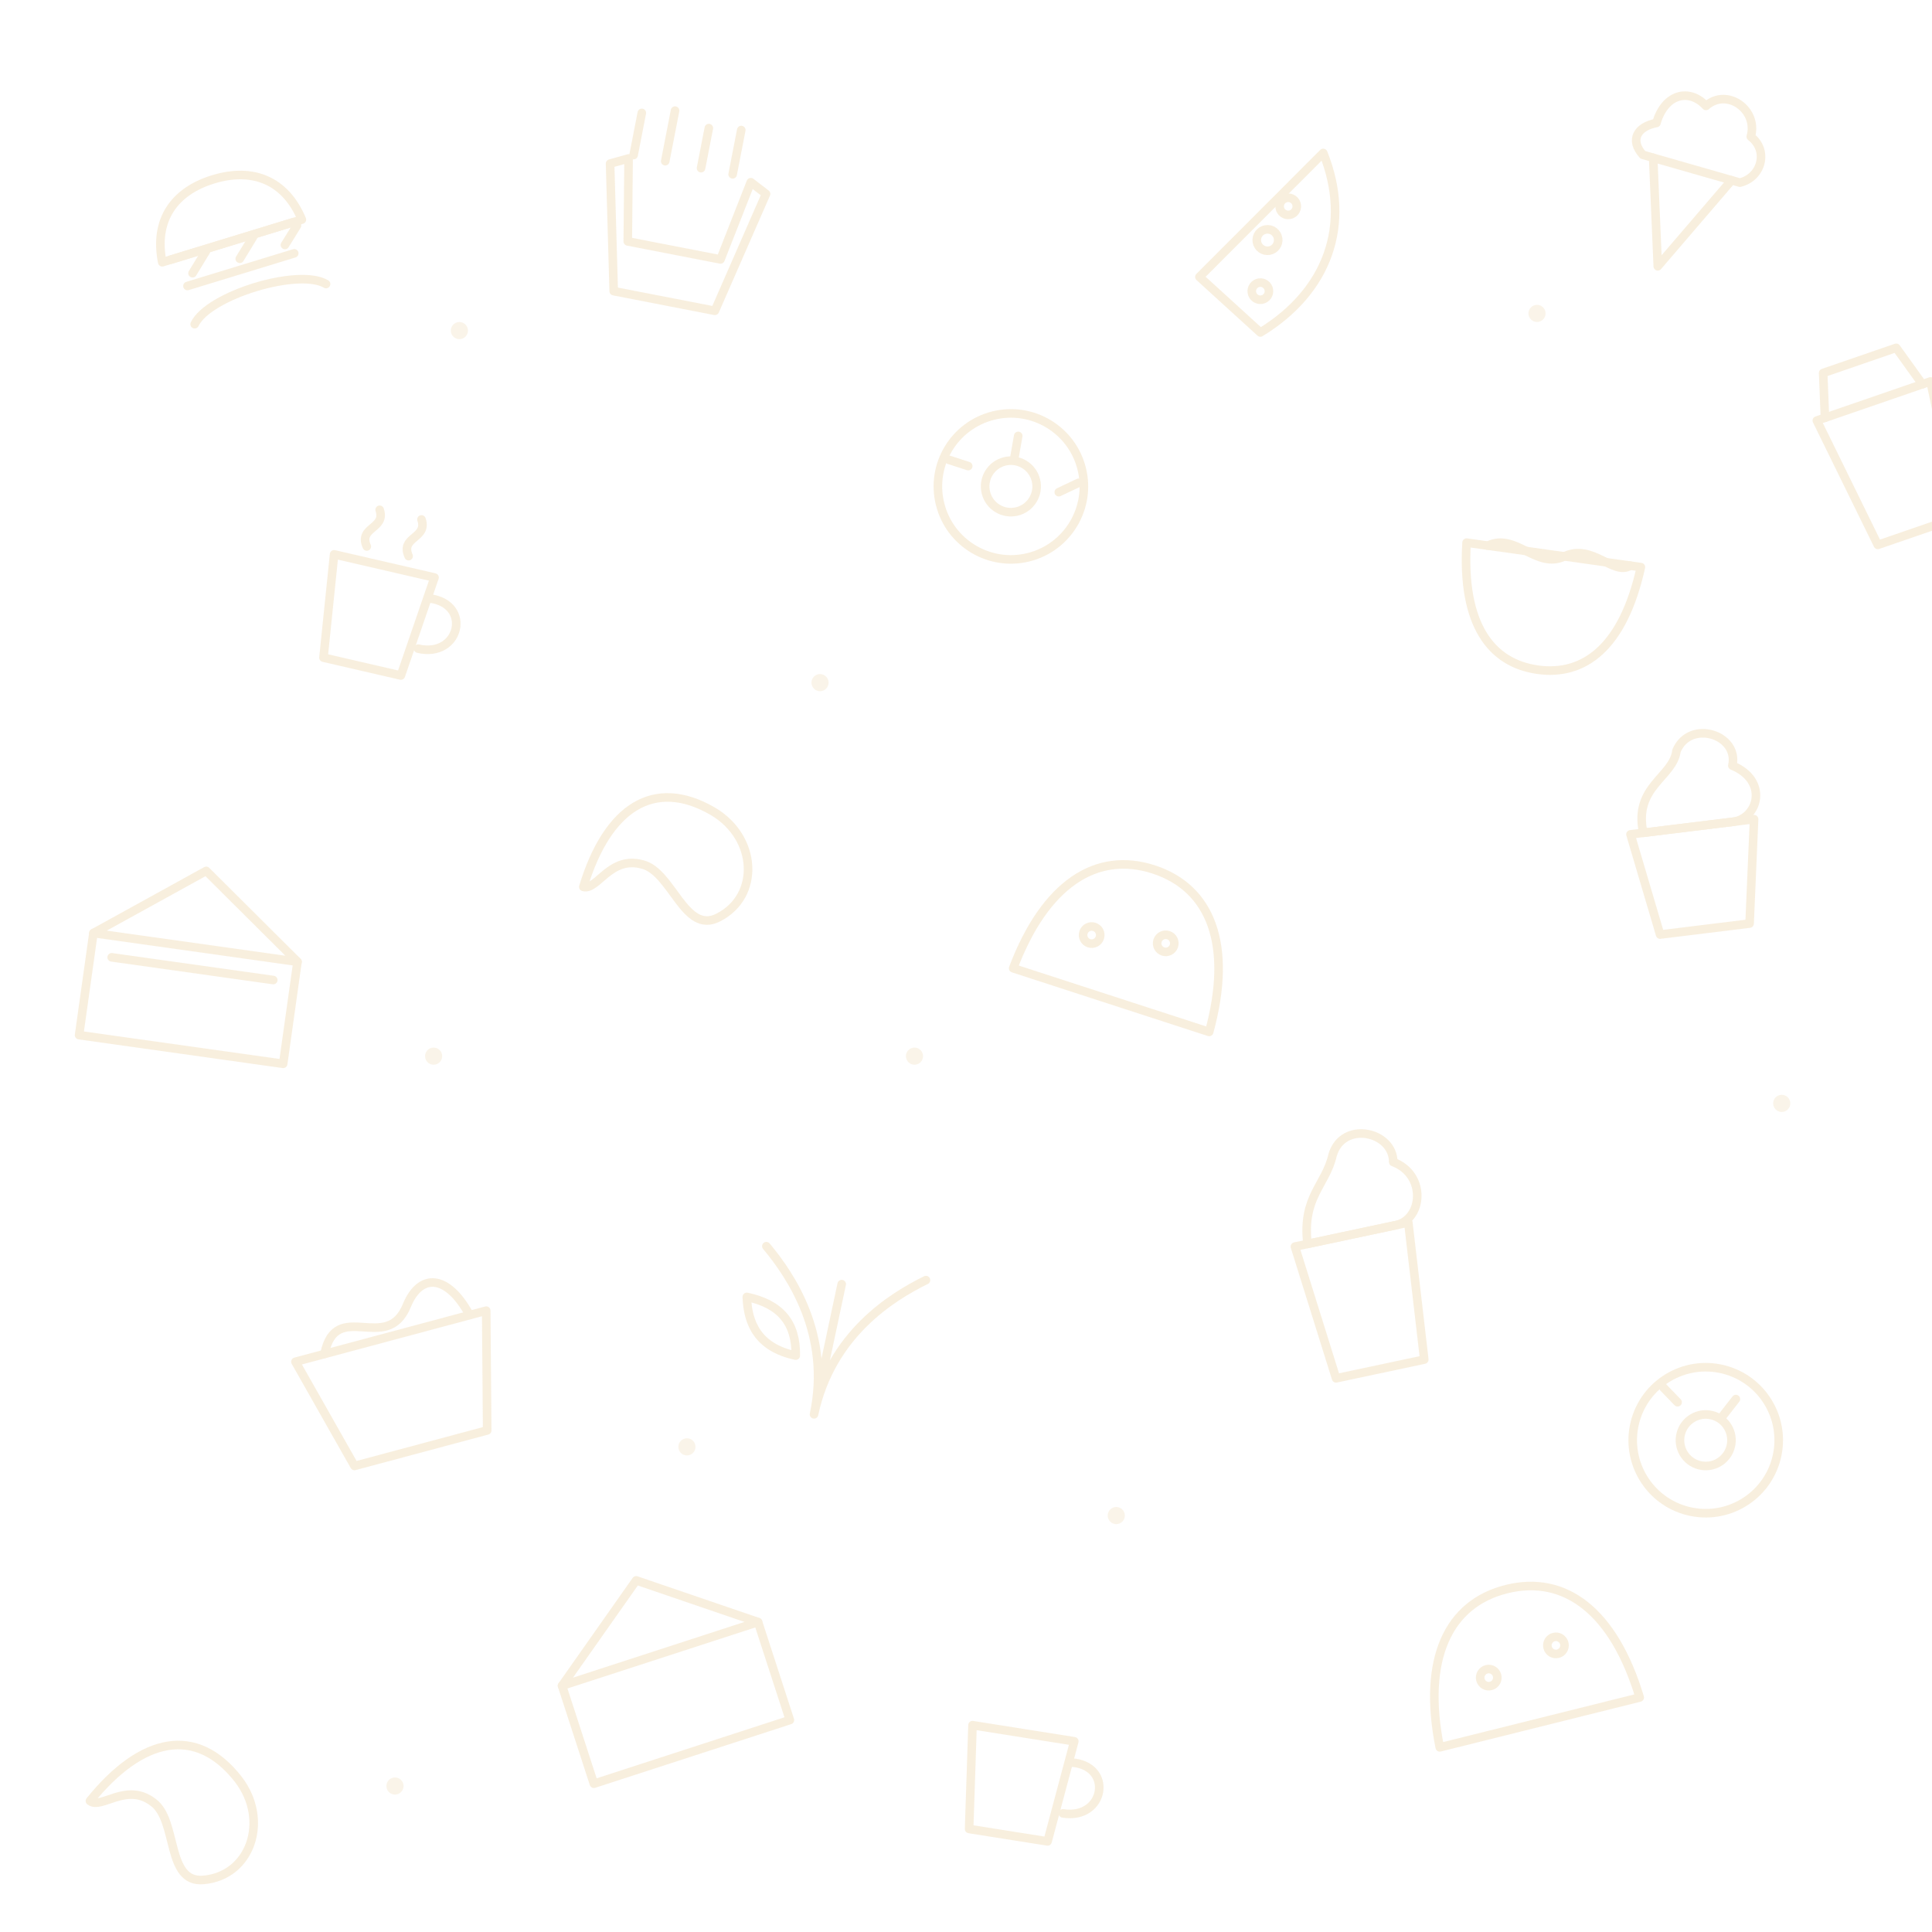
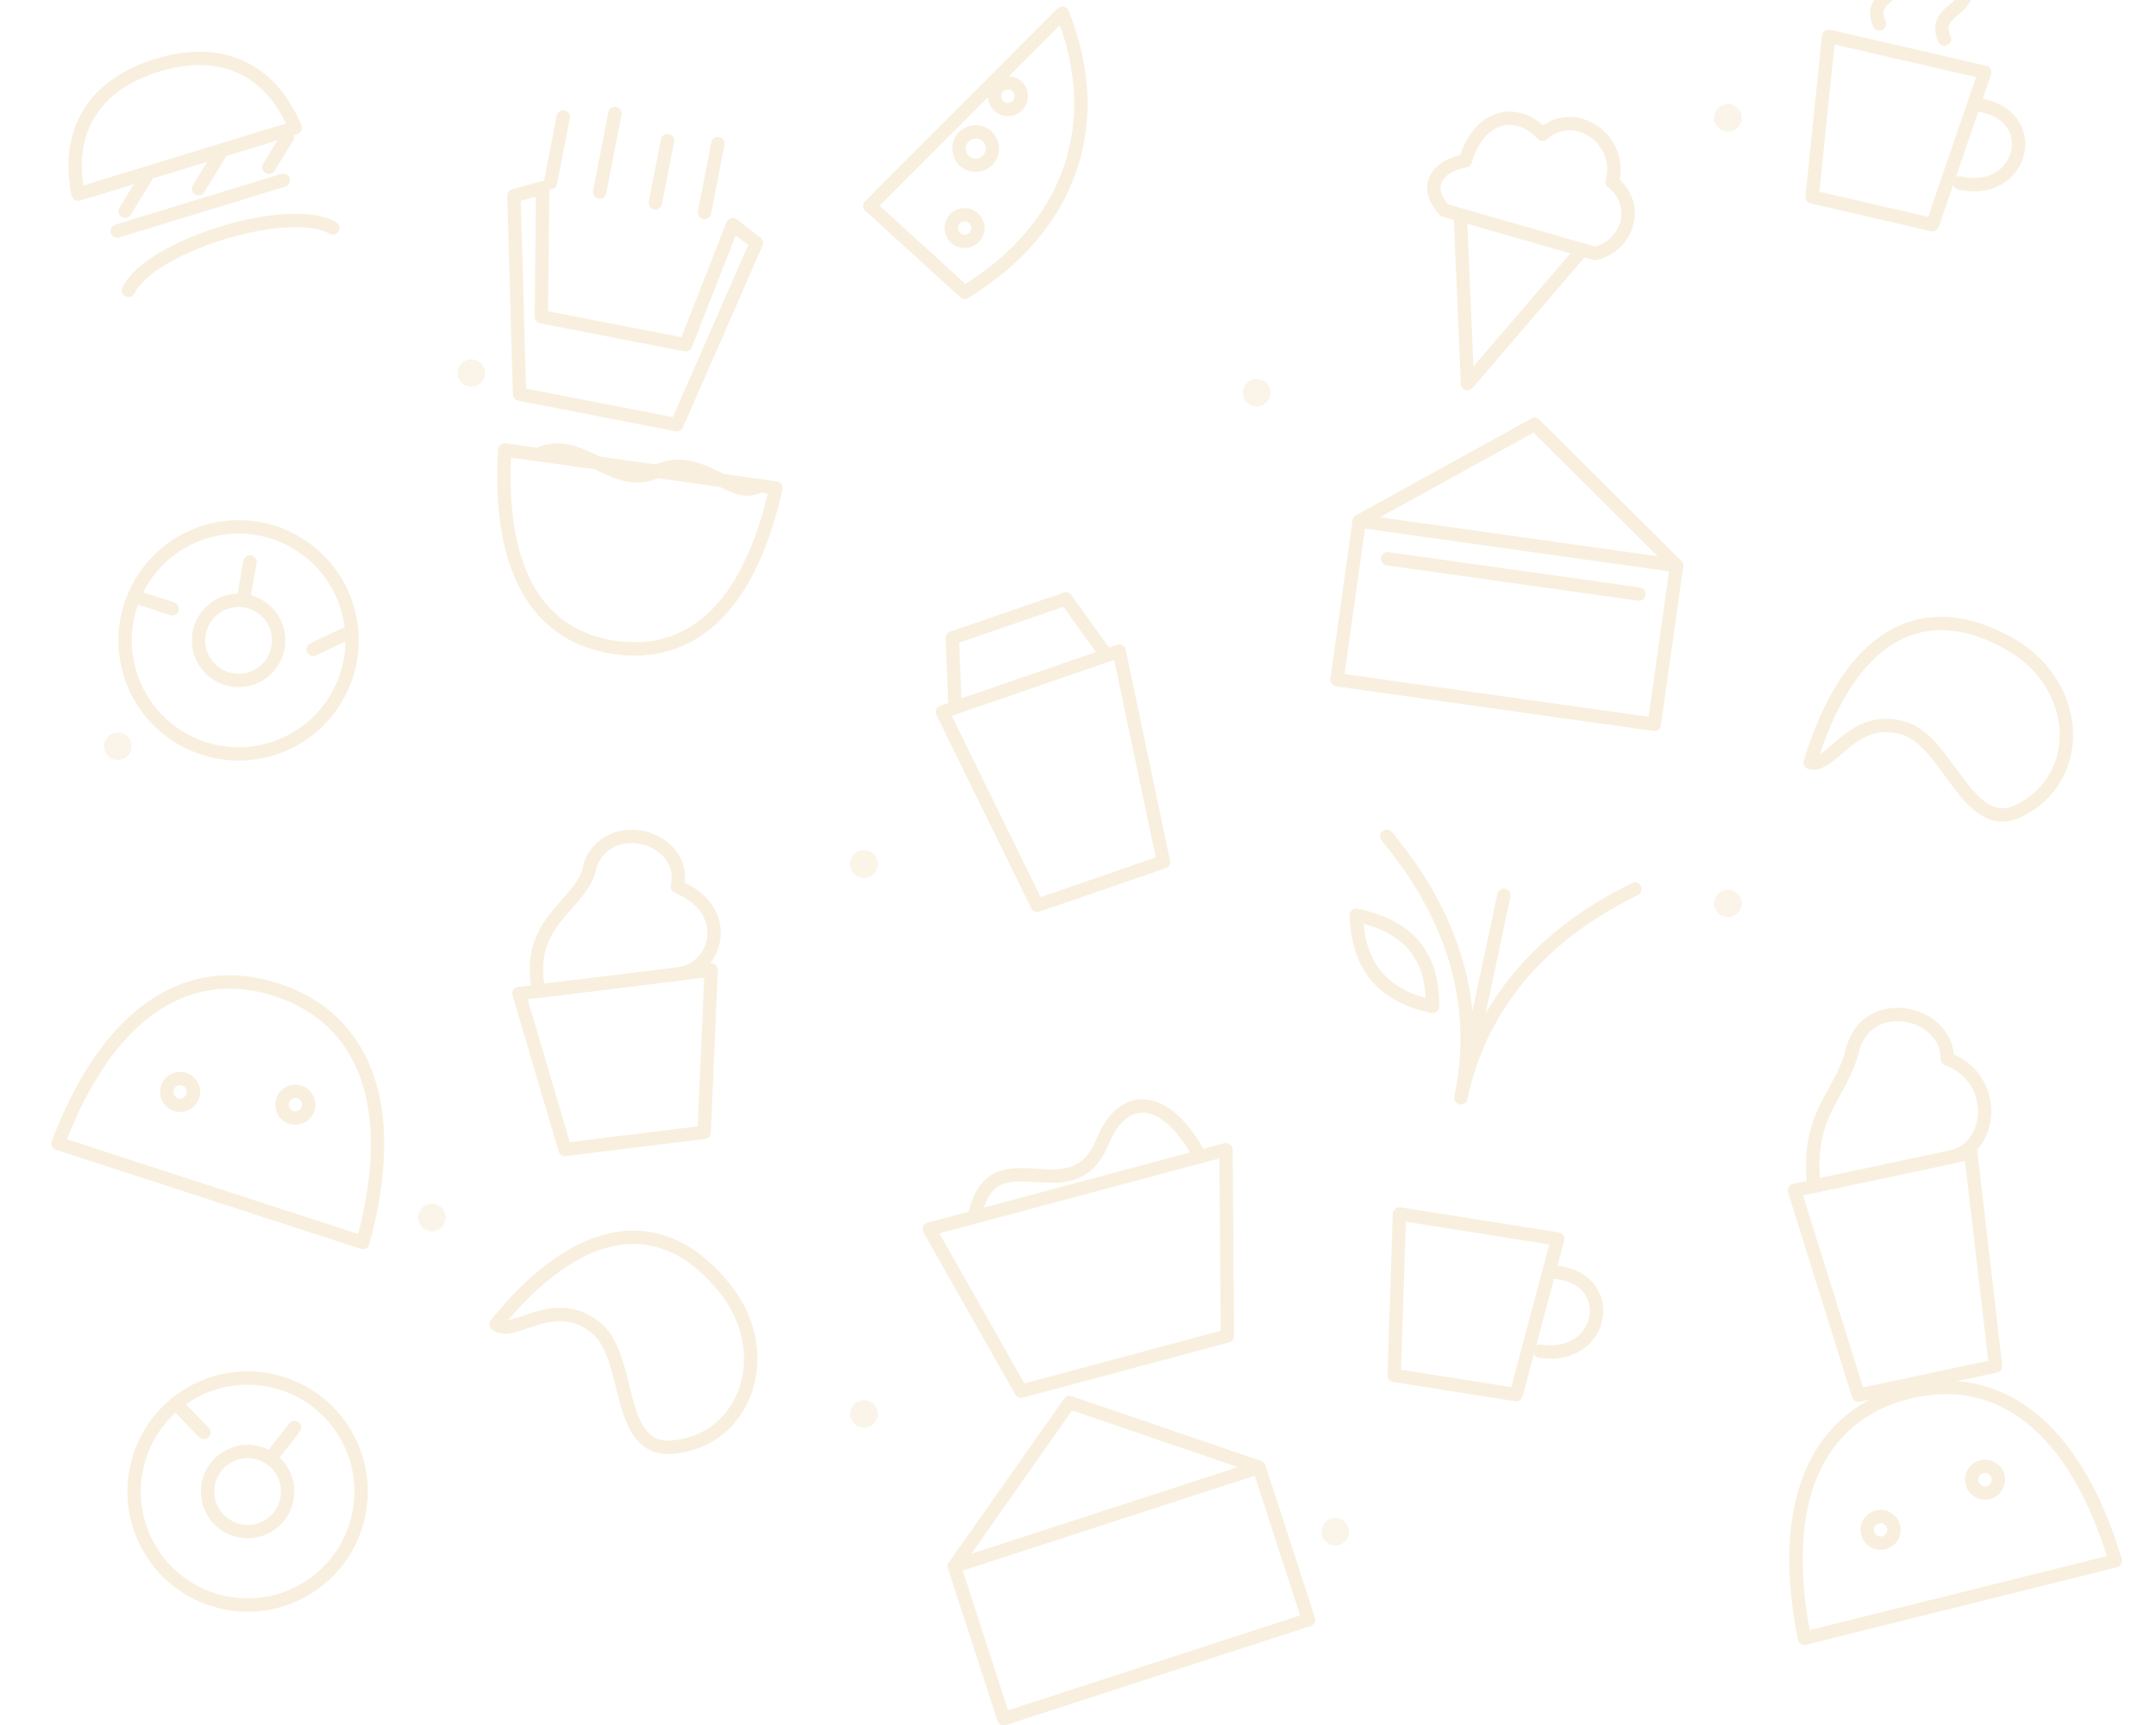
- <svg xmlns="http://www.w3.org/2000/svg" width="900" height="900" viewBox="0 0 900 900">
+ <svg xmlns="http://www.w3.org/2000/svg" width="54.9" height="43.92" viewBox="0 0 54.9 43.92">
  <g fill="none" stroke="#f6ead4" stroke-width="4" stroke-linecap="round" stroke-linejoin="round" opacity=".76">
-     <g transform="translate(58 92) rotate(-17)">
+     <g transform="translate(5.8 5.2) scale(.085) rotate(-17) translate(-50 -50)">
      <path d="M8 34c2-20 15-30 34-30s32 10 34 30H8Z" />
      <path d="M12 34h60M16 48h52M14 66c10-11 54-11 64 0" />
      <path d="M20 43l9-8m14 8l9-8m13 8l8-7" />
    </g>
-     <g transform="translate(286 46) rotate(11)">
+     <g transform="translate(16.6 7.4) scale(.085) rotate(11) translate(-50 -50)">
      <path d="M4 30l8-4 7 38h44l7-38 8 4-13 58H17Z" />
      <path d="M14 24V4m15 20V0m17 24V5m15 19V3" />
    </g>
-     <g transform="translate(548 74) rotate(-9)">
+     <g transform="translate(26.1 4.1) scale(.085) rotate(-9) translate(-50 -50)">
      <path d="M2 56L68 8c8 35-8 64-42 78Z" />
      <circle cx="36" cy="44" r="5" />
      <circle cx="48" cy="30" r="4" />
      <circle cx="29" cy="67" r="4" />
    </g>
-     <g transform="translate(756 32) rotate(16)">
+     <g transform="translate(38.9 7.2) scale(.085) rotate(16) translate(-50 -50)">
      <path d="M22 20c0-14 10-20 20-14 7-11 24-5 24 8 10 4 10 17 1 22H20c-8-5-6-12 2-16Z" />
      <path d="M25 36l16 48 22-48" />
    </g>
-     <g transform="translate(148 238) rotate(13)">
+     <g transform="translate(49.1 4.3) scale(.085) rotate(13) translate(-50 -50)">
      <path d="M12 18h48l-5 48H18Z" />
      <path d="M60 28c20-2 20 24 0 24" />
      <path d="M26 11c-6-8 7-10 2-18m18 18c-6-8 7-10 2-18" />
    </g>
-     <g transform="translate(420 196) rotate(-14)">
+     <g transform="translate(6.9 16.8) scale(.085) rotate(-14) translate(-50 -50)">
      <circle cx="42" cy="42" r="34" />
      <circle cx="42" cy="42" r="12" />
      <path d="M17 23l8 5m26-8l-4 9m26 19l-10 2" />
    </g>
-     <g transform="translate(680 218) rotate(8)">
+     <g transform="translate(16.2 13.3) scale(.085) rotate(8) translate(-50 -50)">
      <path d="M8 34h82c-3 38-19 54-41 54S11 72 8 34Z" />
      <path d="M18 34c12-8 24 8 36 0 12-8 24 6 31 0" />
    </g>
-     <g transform="translate(824 174) rotate(-19)">
+     <g transform="translate(27.5 18.9) scale(.085) rotate(-19) translate(-50 -50)">
      <path d="M14 28h56l-8 64H22Z" />
      <path d="M18 28l6-20h36l6 20" />
    </g>
-     <g transform="translate(42 388) rotate(8)">
+     <g transform="translate(38.1 14.1) scale(.085) rotate(8) translate(-50 -50)">
      <path d="M8 46l48-36 48 36H8Z" />
      <path d="M8 46v48h96V46M18 56h76" />
    </g>
-     <g transform="translate(252 364) rotate(-11)">
+     <g transform="translate(49.4 18.6) scale(.085) rotate(-11) translate(-50 -50)">
      <path d="M10 52c18-34 42-44 66-23 18 16 14 43-7 49-17 5-17-25-30-31-14-7-23 8-29 5Z" />
    </g>
-     <g transform="translate(486 382) rotate(18)">
+     <g transform="translate(5.4 28.6) scale(.085) rotate(18) translate(-50 -50)">
      <path d="M8 70c2-42 20-64 48-64s46 22 48 64H8Z" />
      <circle cx="38" cy="44" r="4" />
      <circle cx="72" cy="37" r="4" />
    </g>
-     <g transform="translate(746 344) rotate(-7)">
+     <g transform="translate(16.8 25.2) scale(.085) rotate(-7) translate(-50 -50)">
      <path d="M8 46h58l-8 48H16Z" />
      <path d="M14 46c-2-22 17-24 20-36 8-14 30-4 25 10 16 9 9 26-3 26Z" />
    </g>
-     <g transform="translate(118 592) rotate(-15)">
+     <g transform="translate(27.2 30.7) scale(.085) rotate(-15) translate(-50 -50)">
      <path d="M8 46h92l-14 54H22Z" />
      <path d="M22 46c12-24 28 8 43-12 10-13 22-9 27 12" />
    </g>
-     <g transform="translate(356 566) rotate(12)">
+     <g transform="translate(38.5 25.1) scale(.085) rotate(12) translate(-50 -50)">
      <path d="M42 86C42 48 18 25 4 14M42 86c0-38 24-61 38-72M42 86V24" />
      <path d="M28 61c-18 0-25-10-28-22 16 0 25 7 28 22Z" />
    </g>
-     <g transform="translate(584 548) rotate(-12)">
+     <g transform="translate(49.1 30.8) scale(.085) rotate(-12) translate(-50 -50)">
      <path d="M12 36h54l-6 64H18Z" />
      <path d="M18 36c2-22 14-25 20-38 8-15 30-5 27 9 14 9 8 29-5 29Z" />
    </g>
-     <g transform="translate(764 620) rotate(14)">
+     <g transform="translate(6.8 38.8) scale(.085) rotate(14) translate(-50 -50)">
      <circle cx="42" cy="42" r="34" />
      <circle cx="42" cy="42" r="12" />
      <path d="M17 23l8 5m26-8l-4 9" />
    </g>
-     <g transform="translate(42 786) rotate(11)">
+     <g transform="translate(16.0 34.2) scale(.085) rotate(11) translate(-50 -50)">
      <path d="M10 52c18-34 42-44 66-23 18 16 14 43-7 49-17 5-17-25-30-31-14-7-23 8-29 5Z" />
    </g>
-     <g transform="translate(240 744) rotate(-18)">
+     <g transform="translate(27.8 39.1) scale(.085) rotate(-18) translate(-50 -50)">
      <path d="M8 46l48-36 48 36H8Z" />
      <path d="M8 46v48h96V46" />
    </g>
-     <g transform="translate(444 784) rotate(9)">
+     <g transform="translate(38.4 34.1) scale(.085) rotate(9) translate(-50 -50)">
      <path d="M12 18h48l-5 48H18Z" />
      <path d="M60 28c20-2 20 24 0 24" />
    </g>
-     <g transform="translate(646 748) rotate(-14)">
+     <g transform="translate(49.0 39.2) scale(.085) rotate(-14) translate(-50 -50)">
      <path d="M8 70c2-42 20-64 48-64s46 22 48 64H8Z" />
      <circle cx="38" cy="44" r="4" />
      <circle cx="72" cy="37" r="4" />
    </g>
  </g>
  <g fill="#f6ead4" opacity=".5">
-     <circle cx="214" cy="154" r="4" />
-     <circle cx="382" cy="318" r="4" />
-     <circle cx="716" cy="146" r="4" />
-     <circle cx="202" cy="492" r="4" />
-     <circle cx="426" cy="492" r="4" />
-     <circle cx="830" cy="514" r="4" />
-     <circle cx="320" cy="674" r="4" />
-     <circle cx="520" cy="706" r="4" />
-     <circle cx="184" cy="832" r="4" />
+     <circle cx="12" cy="9.5" r=".35" />
+     <circle cx="32" cy="10" r=".35" />
+     <circle cx="22" cy="22" r=".35" />
+     <circle cx="44" cy="23" r=".35" />
+     <circle cx="11" cy="31" r=".35" />
+     <circle cx="34" cy="39" r=".35" />
+     <circle cx="3" cy="19" r=".35" />
+     <circle cx="44" cy="3" r=".35" />
+     <circle cx="22" cy="36" r=".35" />
  </g>
</svg>
